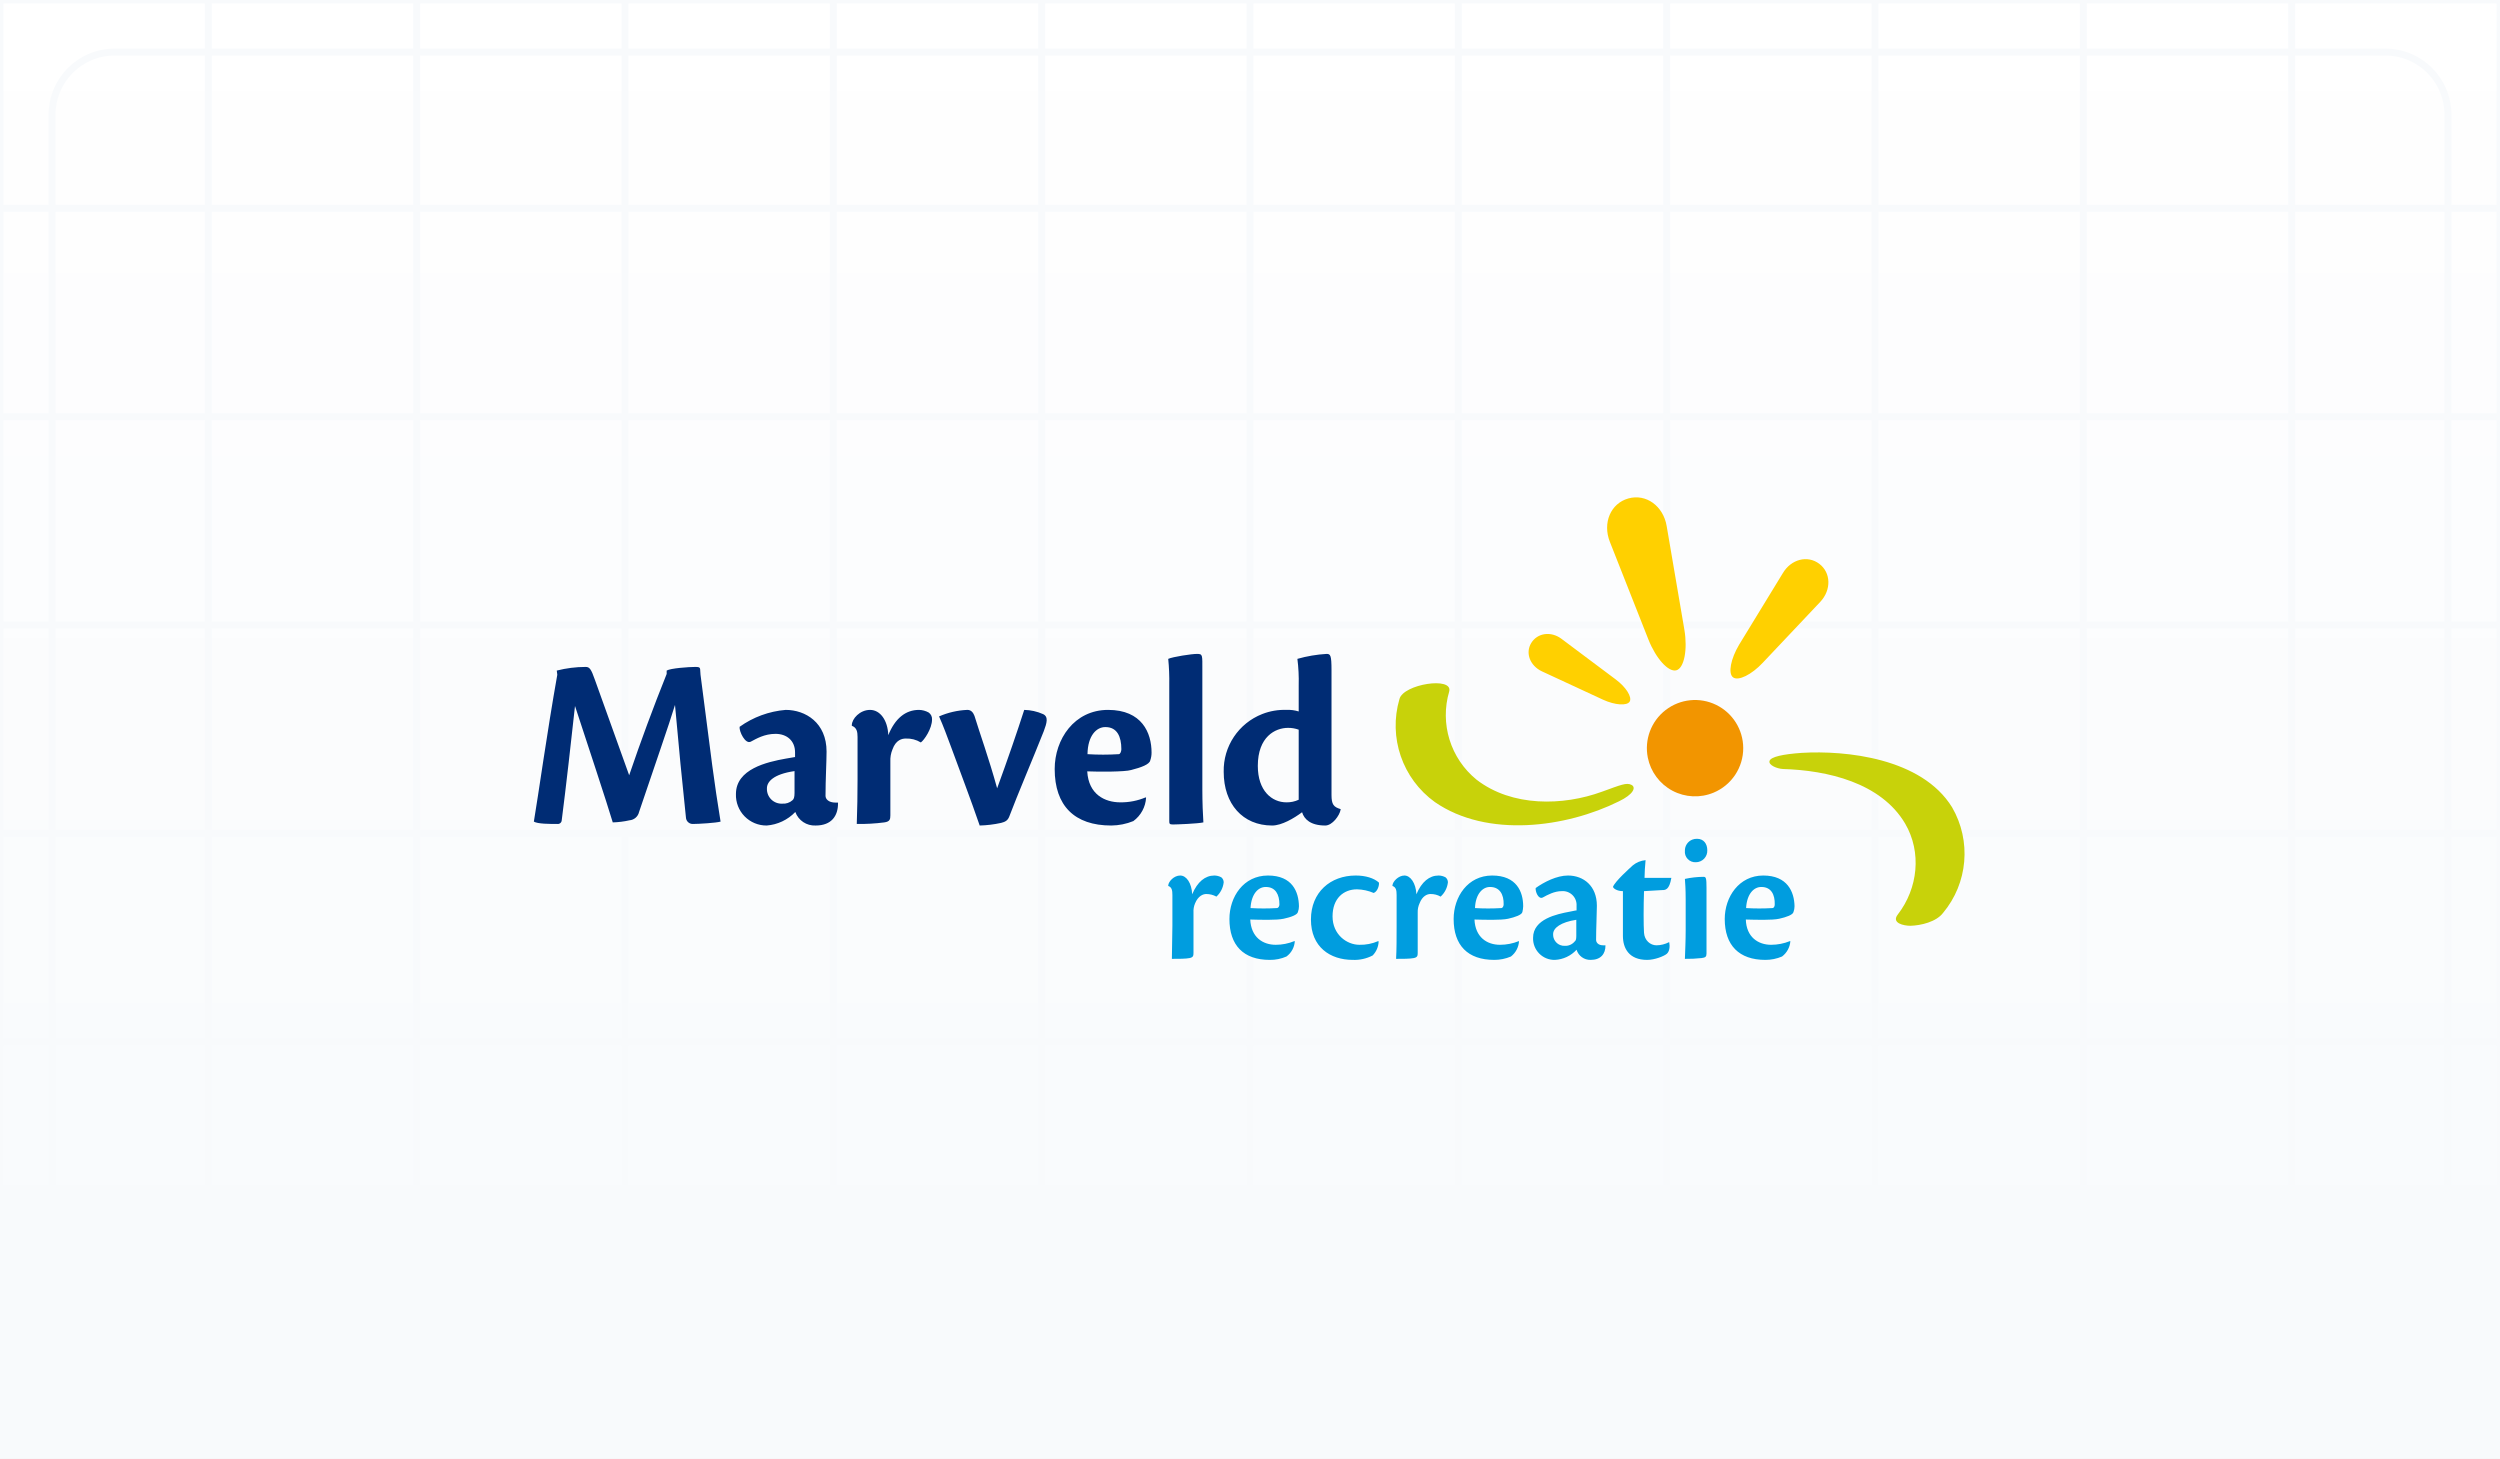
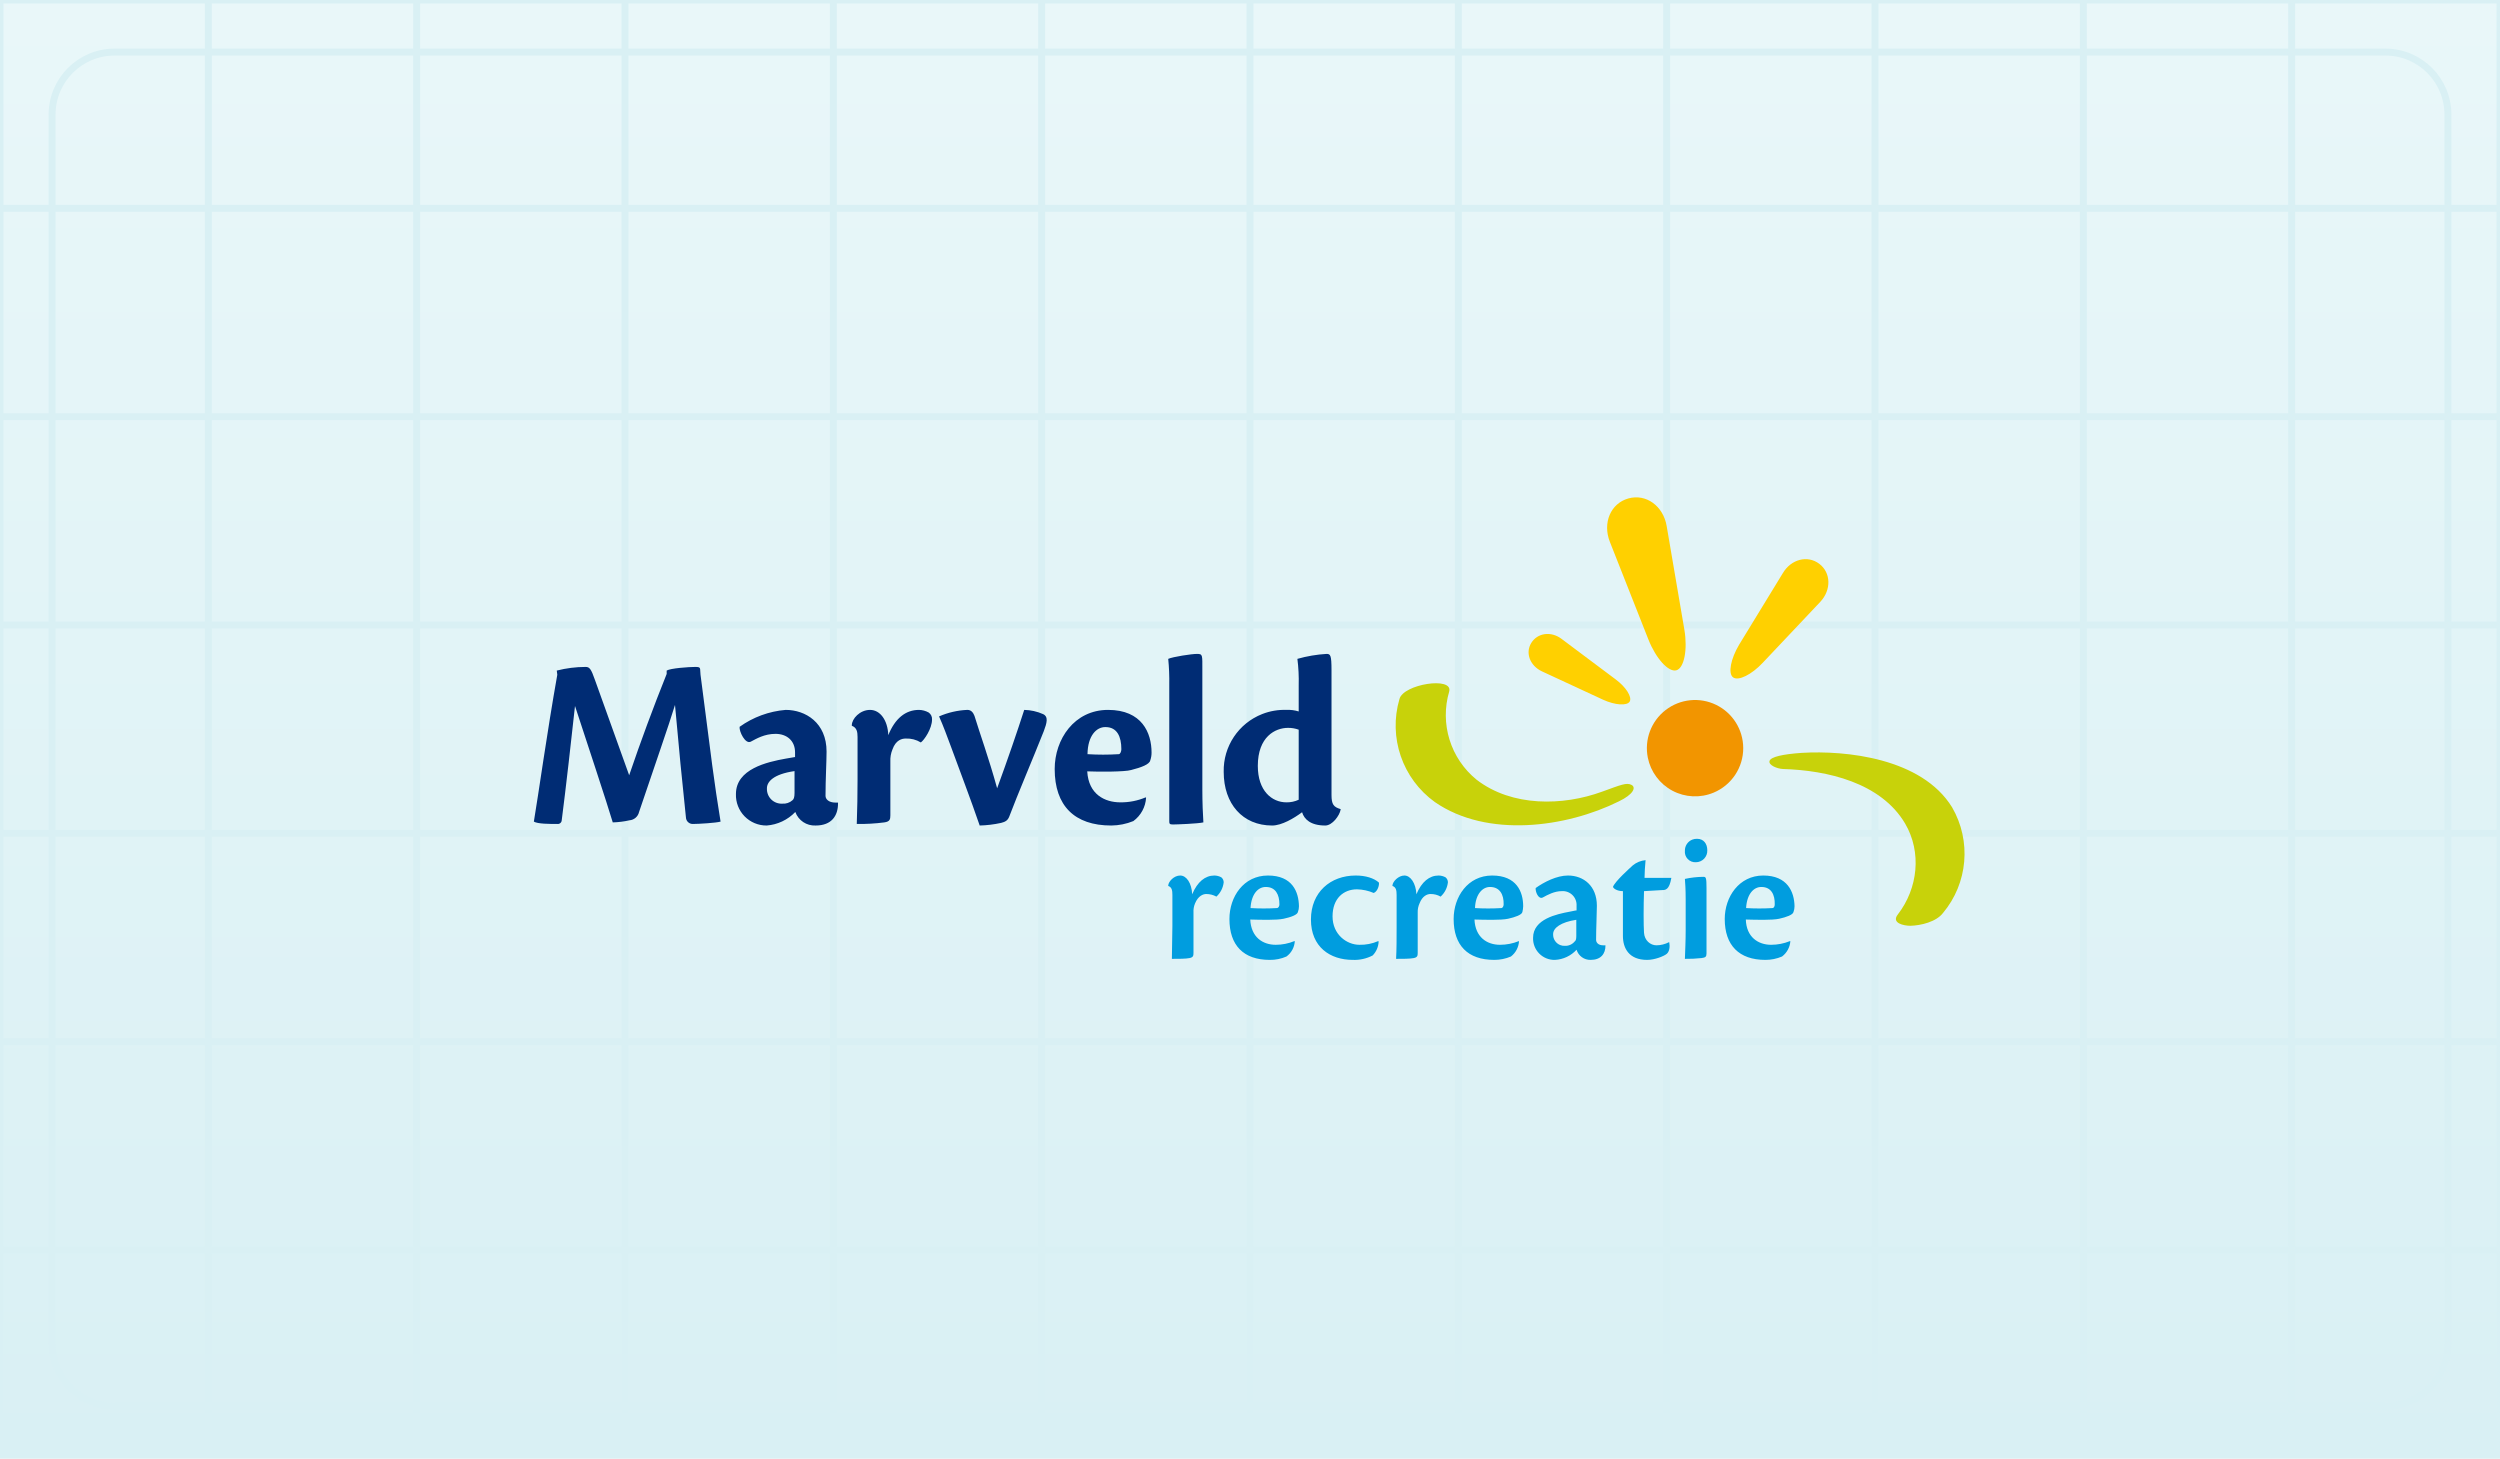
<svg xmlns="http://www.w3.org/2000/svg" fill="none" viewBox="0 0 960 560">
  <g clip-path="url(#a)">
    <path fill="#fff" d="M0 0h960v560H0z" />
    <path fill="url(#b)" d="M0 0h960v560H0V0Z" />
-     <path stroke="#F8FAFC" stroke-miterlimit="10" stroke-width="2.667" d="M80 0H0v80M80 0v80m0-80h80M80 80H0m80 0h80m-80 0v80M0 80v80M160 0v80m0-80h80m-80 80h80m-80 0v80M240 0v80m0-80h80m-80 80h80m-80 0v80M320 0v80m0-80h80m-80 80h80m-80 0v80M400 0v80m0-80h80m-80 80h80m-80 0v80M480 0v80m0-80h80m-80 80h80m-80 0v80M560 0v80m0-80h80m-80 80h80m-80 0v80M640 0v80m0-80h80m-80 80h80m-80 0v80M720 0v80m0-80h80m-80 80h80m-80 0v80M800 0v80m0-80h80m-80 80h80m-80 0v80M880 0v80m0-80h80v80m-80 0h80m-80 0v80m80-80v80m-880 0H0m80 0h80m-80 0v80M0 160v80m160-80h80m-80 0v80m80-80h80m-80 0v80m80-80h80m-80 0v80m80-80h80m-80 0v80m80-80h80m-80 0v80m80-80h80m-80 0v80m80-80h80m-80 0v80m80-80h80m-80 0v80m80-80h80m-80 0v80m80-80h80m-80 0v80m80-80v80m-880 0H0m80 0h80m-80 0v80M0 240v80m160-80h80m-80 0v80m80-80h80m-80 0v80m80-80h80m-80 0v80m80-80h80m-80 0v80m80-80h80m-80 0v80m80-80h80m-80 0v80m80-80h80m-80 0v80m80-80h80m-80 0v80m80-80h80m-80 0v80m80-80h80m-80 0v80m80-80v80m-880 0H0m80 0h80m-80 0v80M0 320v80m160-80h80m-80 0v80m80-80h80m-80 0v80m80-80h80m-80 0v80m80-80h80m-80 0v80m80-80h80m-80 0v80m80-80h80m-80 0v80m80-80h80m-80 0v80m80-80h80m-80 0v80m80-80h80m-80 0v80m80-80h80m-80 0v80m80-80v80m-880 0H0m80 0h80m-80 0v80M0 400v80m160-80h80m-80 0v80m80-80h80m-80 0v80m80-80h80m-80 0v80m80-80h80m-80 0v80m80-80h80m-80 0v80m80-80h80m-80 0v80m80-80h80m-80 0v80m80-80h80m-80 0v80m80-80h80m-80 0v80m80-80h80m-80 0v80m80-80v80m-880 0H0m80 0h80m-80 0v80M0 480v80h80m80-80h80m-80 0v80m80-80h80m-80 0v80m80-80h80m-80 0v80m80-80h80m-80 0v80m80-80h80m-80 0v80m80-80h80m-80 0v80m80-80h80m-80 0v80m80-80h80m-80 0v80m80-80h80m-80 0v80m80-80h80m-80 0v80m80-80v80h-80m-800 0h80m0 0h80m0 0h80m0 0h80m0 0h80m0 0h80m0 0h80m0 0h80m0 0h80m0 0h80" />
-     <path stroke="#F8FAFC" stroke-miterlimit="10" stroke-width="2.667" d="M916 540H44c-13.255 0-24-10.745-24-24V44c0-13.255 10.745-24 24-24h872c13.255 0 24 10.745 24 24v472c0 13.255-10.745 24-24 24Z" />
+     <path stroke="#D9F0F4" stroke-miterlimit="10" stroke-width="2.667" d="M80 0H0v80M80 0v80m0-80h80M80 80H0m80 0h80m-80 0v80M0 80v80M160 0v80m0-80h80m-80 80h80m-80 0v80M240 0v80m0-80h80m-80 80h80m-80 0v80M320 0v80m0-80h80m-80 80h80m-80 0v80M400 0v80m0-80h80m-80 80h80m-80 0v80M480 0v80m0-80h80m-80 80h80m-80 0v80M560 0v80m0-80h80m-80 80h80m-80 0v80M640 0v80m0-80h80m-80 80h80m-80 0v80M720 0v80m0-80h80m-80 80h80m-80 0v80M800 0v80m0-80h80m-80 80h80m-80 0v80M880 0v80m0-80h80v80m-80 0h80m-80 0v80m80-80v80m-880 0H0m80 0h80m-80 0v80M0 160v80m160-80h80m-80 0v80m80-80h80m-80 0v80m80-80h80m-80 0v80m80-80h80m-80 0v80m80-80h80m-80 0v80m80-80h80m-80 0v80m80-80h80m-80 0v80m80-80h80m-80 0v80m80-80h80m-80 0v80m80-80h80m-80 0v80m80-80v80m-880 0H0m80 0h80m-80 0v80M0 240v80m160-80h80m-80 0v80m80-80h80m-80 0v80m80-80h80m-80 0v80m80-80h80m-80 0v80m80-80h80m-80 0v80m80-80h80m-80 0v80m80-80h80m-80 0v80m80-80h80m-80 0v80m80-80h80m-80 0v80m80-80h80m-80 0v80m80-80v80m-880 0H0m80 0h80m-80 0v80M0 320v80m160-80h80m-80 0v80m80-80h80m-80 0v80m80-80h80m-80 0v80m80-80h80m-80 0v80m80-80h80m-80 0v80m80-80h80m-80 0v80m80-80h80m-80 0v80m80-80h80m-80 0v80m80-80h80m-80 0v80m80-80h80m-80 0v80m80-80v80m-880 0H0m80 0h80m-80 0v80M0 400v80m160-80h80m-80 0v80m80-80h80m-80 0v80m80-80h80m-80 0v80m80-80h80m-80 0v80m80-80h80m-80 0v80m80-80h80m-80 0v80m80-80h80m-80 0v80m80-80h80m-80 0v80m80-80h80m-80 0v80m80-80h80m-80 0v80m80-80v80m-880 0H0m80 0h80m-80 0v80M0 480v80h80m80-80h80m-80 0v80m80-80h80m-80 0v80m80-80h80m-80 0v80m80-80h80m-80 0v80m80-80h80m-80 0v80m80-80h80m-80 0v80m80-80h80m-80 0v80m80-80h80m-80 0v80m80-80h80m-80 0v80m80-80h80m-80 0v80m80-80v80h-80m-800 0h80m0 0h80m0 0h80m0 0h80m0 0h80m0 0h80m0 0h80m0 0h80m0 0h80m0 0h80" />
+     <path stroke="#D9F0F4" stroke-miterlimit="10" stroke-width="2.667" d="M916 540H44c-13.255 0-24-10.745-24-24V44c0-13.255 10.745-24 24-24h872c13.255 0 24 10.745 24 24v472c0 13.255-10.745 24-24 24Z" />
    <g clip-path="url(#c)">
      <path fill="#002C74" d="M256 257.5c1.4-.9 8.6-1.4 11-1.4 2.4 0 1.7.5 2 3l4.5 34.8a720.885 720.885 0 0 0 3.2 21.6c-1.7.5-8.5.9-10.5.9a2.604 2.604 0 0 1-2.8-2.5l-2.1-20.6-2.1-22.6c-2.4 7.9-7.7 23-13.8 41.1a4.1 4.1 0 0 1-3.7 3.2 33 33 0 0 1-6.4.8c-2-6.8-10.6-32.8-14.5-44.7-1.2 11.1-3.6 32.4-5.1 43.9a1.502 1.502 0 0 1-1.7 1.4c-3 0-7.5 0-9-.9 1.7-10 5.1-34.5 9-56.4l-.2-1.6a44.877 44.877 0 0 1 11.1-1.4c1.5 0 2.1.8 3.6 5.1l13.1 36.5a775.11 775.11 0 0 1 14.4-38.9v-1.3Zm65.8 51c0 4.7-2.4 8.5-8.6 8.5a7.897 7.897 0 0 1-7.8-5.2 17 17 0 0 1-11 5.2 11.706 11.706 0 0 1-8.483-3.531 11.693 11.693 0 0 1-3.317-8.569c0-9.6 11.9-12.3 19.2-13.6l3.5-.6v-1.8c0-4.5-3.2-7.1-7.5-7.1s-7.4 1.9-9.5 3c-2.1 1.1-4.5-3.9-4.3-5.7a35.405 35.405 0 0 1 17.7-6.5c7.6 0 15.7 4.9 15.7 16 0 3.9-.4 10.7-.4 17 0 1.2 1.1 2.6 3.9 2.6h.9v.3Zm-27.3-5.7a5.61 5.61 0 0 0 1.67 4.202 5.597 5.597 0 0 0 4.23 1.598 5.206 5.206 0 0 0 3.9-1.3c.5-.4.8-1.1.8-2.8v-8.4c-8.3 1.2-10.6 4.2-10.6 6.6v.1Zm32.6-24.3c0-2.5 3.1-5.9 7-5.9s6.8 4 7 9.7c2.6-6.4 6.6-9.7 11.8-9.7a7.906 7.906 0 0 1 3.7 1 3.003 3.003 0 0 1 1.3 2.7c0 3.5-3 7.9-4.3 8.8a10.295 10.295 0 0 0-5.8-1.5c-1.4 0-3.8.5-5.1 4.2a10.799 10.799 0 0 0-.8 4.6v20.7c0 1.5-.2 2.4-2.3 2.7a72.94 72.94 0 0 1-10.6.6c.2-5.6.3-11.5.3-17.2V283c0-2-.3-3.6-2.2-4.3v-.2Zm44.4-5.9c1.4 0 2.2 1 2.7 2.3 2.1 6.9 5.4 15.9 8.7 27.8 4.1-11.2 7.8-22 10.4-30.1 2.482.05 4.93.594 7.2 1.6 2.2 1 1.5 3.4.3 6.6-3.9 9.9-10.1 24.4-13.3 32.9-.6 1.4-1.5 1.9-3.1 2.3a43.432 43.432 0 0 1-8.2 1c-3.6-10.5-7.5-20.6-11-30.2-1.5-4-2.9-7.9-4.6-11.7a30.394 30.394 0 0 1 10.8-2.5h.1Zm68.6 33.7a12.005 12.005 0 0 1-4.9 9 22.883 22.883 0 0 1-8.5 1.7c-14.1 0-21.7-7.6-21.7-21.7 0-11.4 7.5-22.7 20.5-22.7s16.7 8.8 16.7 16.4a9.09 9.09 0 0 1-.5 3c-.3 1.5-3.4 2.7-7.4 3.7-2.3.7-12.3.7-16.8.5.5 8.9 6.8 11.9 12.7 11.9 3.33.041 6.632-.606 9.7-1.9l.2.1Zm-15.7-27.1c-3.3 0-6.7 3.2-6.8 10.4 3.996.25 8.004.25 12 0 .6 0 1-1.1 1-1.9 0-4.8-1.6-8.5-6.1-8.5h-.1Zm24.6-16.3a86.573 86.573 0 0 0-.4-9.9c1.8-.8 8.9-1.9 11.1-1.9 2.2 0 2 .5 2 6.2v46c0 4.6.2 9.8.4 12.5-2.1.5-10.4.8-11.7.8-1.3 0-1.4-.3-1.4-1.3v-52.4Zm49.7.2a65.442 65.442 0 0 0-.5-10.1 52.455 52.455 0 0 1 11.2-1.9c1.5 0 1.9.5 1.9 6.3v47.9c0 3.6.8 4.6 3.5 5.4v.2c-.4 2.3-3.2 6.1-5.9 6.1-5.6 0-8.1-2.4-8.9-5.1-3.1 2.3-7.8 5.1-11.5 5.1-11.3 0-18.6-8.3-18.6-20.6a23.303 23.303 0 0 1 14.819-22.218A23.302 23.302 0 0 1 494 272.6a13.29 13.29 0 0 1 4.7.6v-10.1Zm0 17.1a11.598 11.598 0 0 0-4.1-.7c-4.9 0-11.6 3.4-11.6 14.6 0 9.6 5.4 14 11 14a10.711 10.711 0 0 0 4.7-1v-26.9Z" />
      <path fill="#009DDF" d="M448.6 340c.1-1.5 2.2-3.8 4.6-3.8 2.4 0 4.4 2.9 4.6 7.2 2-4.8 5-7.2 8.5-7.2a5.705 5.705 0 0 1 2.7.7 2.492 2.492 0 0 1 .9 1.9 8.702 8.702 0 0 1-2.8 5.5 8.11 8.11 0 0 0-3.9-1c-1.2 0-3.1.7-4.3 3.6a7.79 7.79 0 0 0-.6 3.5v15.5c0 1.1-.1 1.7-1.5 2-1.4.3-4.4.3-6.8.3l.2-12.7v-11.8c0-1.8-.2-3-1.6-3.5v-.2Zm48.6 21.4a7.798 7.798 0 0 1-3.2 5.9 15.404 15.404 0 0 1-6.4 1.3c-10.1 0-15.5-5.6-15.5-15.7 0-8.5 5.4-16.7 14.8-16.7s11.8 6.3 11.9 11.8a6.213 6.213 0 0 1-.4 2.2c-.2 1.1-2.7 2-5.5 2.6-2.8.6-8.9.4-12.8.3.3 6.8 4.8 9.7 9.8 9.7 2.435 0 4.847-.475 7.1-1.4h.2ZM486 340.6c-2.8 0-5.5 2.6-5.8 8.1 3.363.202 6.736.202 10.1 0 .6 0 1-.7 1-1.4 0-3.8-1.5-6.7-5.2-6.7h-.1Zm43.4 20.9a8.106 8.106 0 0 1-2.3 5.4 15.2 15.2 0 0 1-7.6 1.7c-8.8 0-16.1-5-16.1-15.5s7.5-16.9 17.2-16.9c3.8 0 7 1 8.9 2.7.2.8-.4 3.4-2 4a17.203 17.203 0 0 0-6.4-1.4c-5.1 0-9.4 3.4-9.4 10.4s5.5 10.9 10.3 10.9c2.473.06 4.929-.418 7.2-1.4l.2.1Zm5.3-21.5c.1-1.5 2.3-3.8 4.6-3.8s4.4 2.9 4.6 7.2c2-4.8 5-7.2 8.5-7.2a5.705 5.705 0 0 1 2.7.7 2.492 2.492 0 0 1 .9 1.9 8.702 8.702 0 0 1-2.8 5.5 7.604 7.604 0 0 0-3.9-1c-1.2 0-3.1.7-4.2 3.6a7.788 7.788 0 0 0-.7 3.5v15.5c0 1.1-.1 1.7-1.5 2-1.4.3-4.4.3-6.8.3.2-3.5.2-7.8.2-12.7v-11.8c0-1.8-.2-3-1.6-3.5v-.2Zm48.6 21.4a8.013 8.013 0 0 1-3.1 5.9 16.2 16.2 0 0 1-6.4 1.3c-10.2 0-15.6-5.6-15.6-15.7 0-8.5 5.4-16.7 14.8-16.7s11.9 6.3 11.9 11.8a10.67 10.67 0 0 1-.3 2.2c-.2 1.1-2.8 2-5.5 2.6-2.7.6-9 .4-12.9.3.3 6.8 4.8 9.7 9.8 9.7a19.294 19.294 0 0 0 7.2-1.4h.1Zm-11.2-20.8c-2.7 0-5.5 2.6-5.7 8.1 3.363.202 6.736.202 10.1 0 .5 0 .9-.7.9-1.4.1-3.8-1.5-6.7-5.2-6.7h-.1Zm44.4 22.5c0 3.2-1.8 5.5-5.7 5.5a5.497 5.497 0 0 1-5.4-3.9 12.101 12.101 0 0 1-8.3 3.9 8.19 8.19 0 0 1-6.038-2.434 8.194 8.194 0 0 1-2.362-6.066c0-7.2 9.2-9.1 14-10 1.3-.2 2.1-.5 2.7-.5v-1.8a5.3 5.3 0 0 0-5.7-5.6c-2.8 0-5.4 1.4-7.2 2.4-1.8 1-3-2.4-2.8-3.6 3.2-2.3 8.1-4.8 12.4-4.8 6 0 11.1 4 11.1 11.6 0 3-.3 8.5-.3 13.1 0 1 .8 2.1 2.7 2.1h.9v.1Zm-20.1-4.3a4.296 4.296 0 0 0 2.769 4.124c.552.21 1.141.304 1.731.276a4.596 4.596 0 0 0 3.8-1.7c.4-.3.6-.8.6-2.1v-6.2c-5.9.9-8.9 3.1-8.9 5.5v.1Zm44.6 3.1c.3 1.6.1 3.5-1 4.4-1.1.9-4.6 2.3-7.5 2.3-7 0-9.3-4.5-9.3-9.2v-17.2c-2.3 0-3.8-1.1-3.8-1.7.9-2.2 6.4-7.1 7.6-8.2a9.001 9.001 0 0 1 4.9-2c-.2 2.2-.4 4.9-.4 6.8h10.3c-.8 4.7-2.3 4.7-3.7 4.7l-6.8.4c-.2 5.8-.2 13.1 0 16 .2 2.9 2.4 4.8 4.8 4.8a10.8 10.8 0 0 0 4.8-1.2l.1.1Zm14.3 4.2c0 1.3-.4 1.6-1.9 1.8a51.439 51.439 0 0 1-6.4.3c.1-2.9.3-6.9.3-10.9v-11.9c0-4.3-.2-6.4-.3-7.9a35.096 35.096 0 0 1 7.1-.8c1 0 1.2.3 1.2 4.4v25Zm-3.6-44c2.5 0 3.9 1.9 3.9 4.4a4.4 4.4 0 0 1-4.4 4.6 4.012 4.012 0 0 1-1.693-.274 4.008 4.008 0 0 1-2.312-2.423A4.002 4.002 0 0 1 647 326.7a4.496 4.496 0 0 1 2.823-4.278 4.501 4.501 0 0 1 1.777-.322h.1Zm35.8 39.3a8.106 8.106 0 0 1-3.2 5.9 16.2 16.2 0 0 1-6.4 1.3c-10.1 0-15.6-5.6-15.6-15.7 0-8.5 5.5-16.7 14.8-16.7s11.9 6.3 12 11.8a6.213 6.213 0 0 1-.4 2.2c-.2 1.1-2.8 2-5.5 2.6-2.7.6-8.9.4-12.8.3.2 6.8 4.8 9.7 9.7 9.7a19.294 19.294 0 0 0 7.2-1.4h.2Zm-11.2-20.8c-2.8 0-5.5 2.6-5.8 8.1 3.363.202 6.736.202 10.1 0 .6 0 .9-.7.9-1.4.1-3.8-1.4-6.7-5.1-6.7h-.1Z" />
      <path fill="#FFD000" d="M640 202c-1.3-7.7-7.9-12.5-14.7-10.6-6.8 1.9-10 9.4-7.1 16.7l14.8 37.5c2.9 7.3 7.7 12.6 10.7 11.8 3-.8 4.4-7.9 3.1-15.6L640 202Zm59 29.1c4.3-4.6 4.1-11.2-.4-14.6-4.5-3.4-10.8-1.8-14 3.6l-16.8 27.5c-3.2 5.4-4.3 11-2.3 12.5s7.1-1 11.4-5.6l22.1-23.4Zm-99.4 14.2c-4-3-9.2-2.3-11.6 1.6-2.4 3.9-.4 8.8 4.1 10.9l23.5 10.9c4.6 2.1 9.2 2.4 10.2.7s-1.4-5.6-5.5-8.6l-20.7-15.5Z" />
-       <path fill="#C8D20A" d="M537.4 268.4A36.198 36.198 0 0 0 551 308c20.1 13.9 50.4 9.8 70.7-.3 5.4-2.6 6.7-5.3 4.8-6.3-1.9-1-4.1 0-11.3 2.6-15 5.5-34.6 5.9-48.2-4.6a31.999 31.999 0 0 1-10.5-33.9c1.5-5.8-17.6-2.8-19.1 2.9Zm208.7 82.2a35.498 35.498 0 0 0 3.5-40.6c-11.7-19-41-21.9-57.7-20.9-7.2.5-11.9 1.5-12.4 3.1s2.9 3 5.2 3.1c16.9.5 37.6 5.2 46.9 21 6.4 11 4.9 24.8-2.8 34.8-2.7 3.4 2.3 4.4 4.8 4.4 4-.1 9.9-1.5 12.5-4.9Z" />
+       <path fill="#C8D20A" d="M537.4 268.4A36.198 36.198 0 0 0 551 308c20.1 13.9 50.4 9.8 70.7-.3 5.4-2.6 6.7-5.3 4.8-6.3-1.9-1-4.1 0-11.3 2.6-15 5.5-34.6 5.9-48.2-4.6a31.999 31.999 0 0 1-10.5-33.9c1.5-5.8-17.6-2.8-19.1 2.9Zm208.7 82.2a35.505 35.505 0 0 0 3.5-40.6c-11.7-19-41-21.9-57.7-20.9-7.2.5-11.9 1.5-12.4 3.1s2.9 3 5.2 3.1c16.9.5 37.6 5.2 46.9 21 6.4 11 4.9 24.8-2.8 34.8-2.7 3.4 2.3 4.4 4.8 4.4 4-.1 9.9-1.5 12.5-4.9Z" />
      <path fill="#F29500" d="M669.4 287.2a18.495 18.495 0 0 1-11.351 17.163 18.498 18.498 0 0 1-25.286-13.417A18.5 18.5 0 1 1 669.4 287.2Z" />
    </g>
  </g>
  <defs>
    <clipPath id="a">
      <path fill="#fff" d="M0 0h960v560H0z" />
    </clipPath>
    <clipPath id="c">
      <path fill="#fff" d="M205 191h549.4v177.7H205z" />
    </clipPath>
    <linearGradient id="b" x1="480" x2="480" y1="560" y2="0" gradientUnits="userSpaceOnUse">
-       <stop stop-color="#F8FAFC" />
-       <stop offset=".125" stop-color="#F8FAFC" />
-       <stop offset=".25" stop-color="#F9FBFD" />
-       <stop offset=".375" stop-color="#FAFCFD" />
-       <stop offset=".5" stop-color="#FBFCFD" />
-       <stop offset=".625" stop-color="#FCFDFE" />
-       <stop offset=".75" stop-color="#FDFDFE" />
-       <stop offset=".875" stop-color="#FEFEFE" />
-       <stop offset="1" stop-color="#fff" />
+       <stop stop-color="#D9F0F4" />
+       <stop offset="1" stop-color="#E9F7F9" />
    </linearGradient>
  </defs>
</svg>
